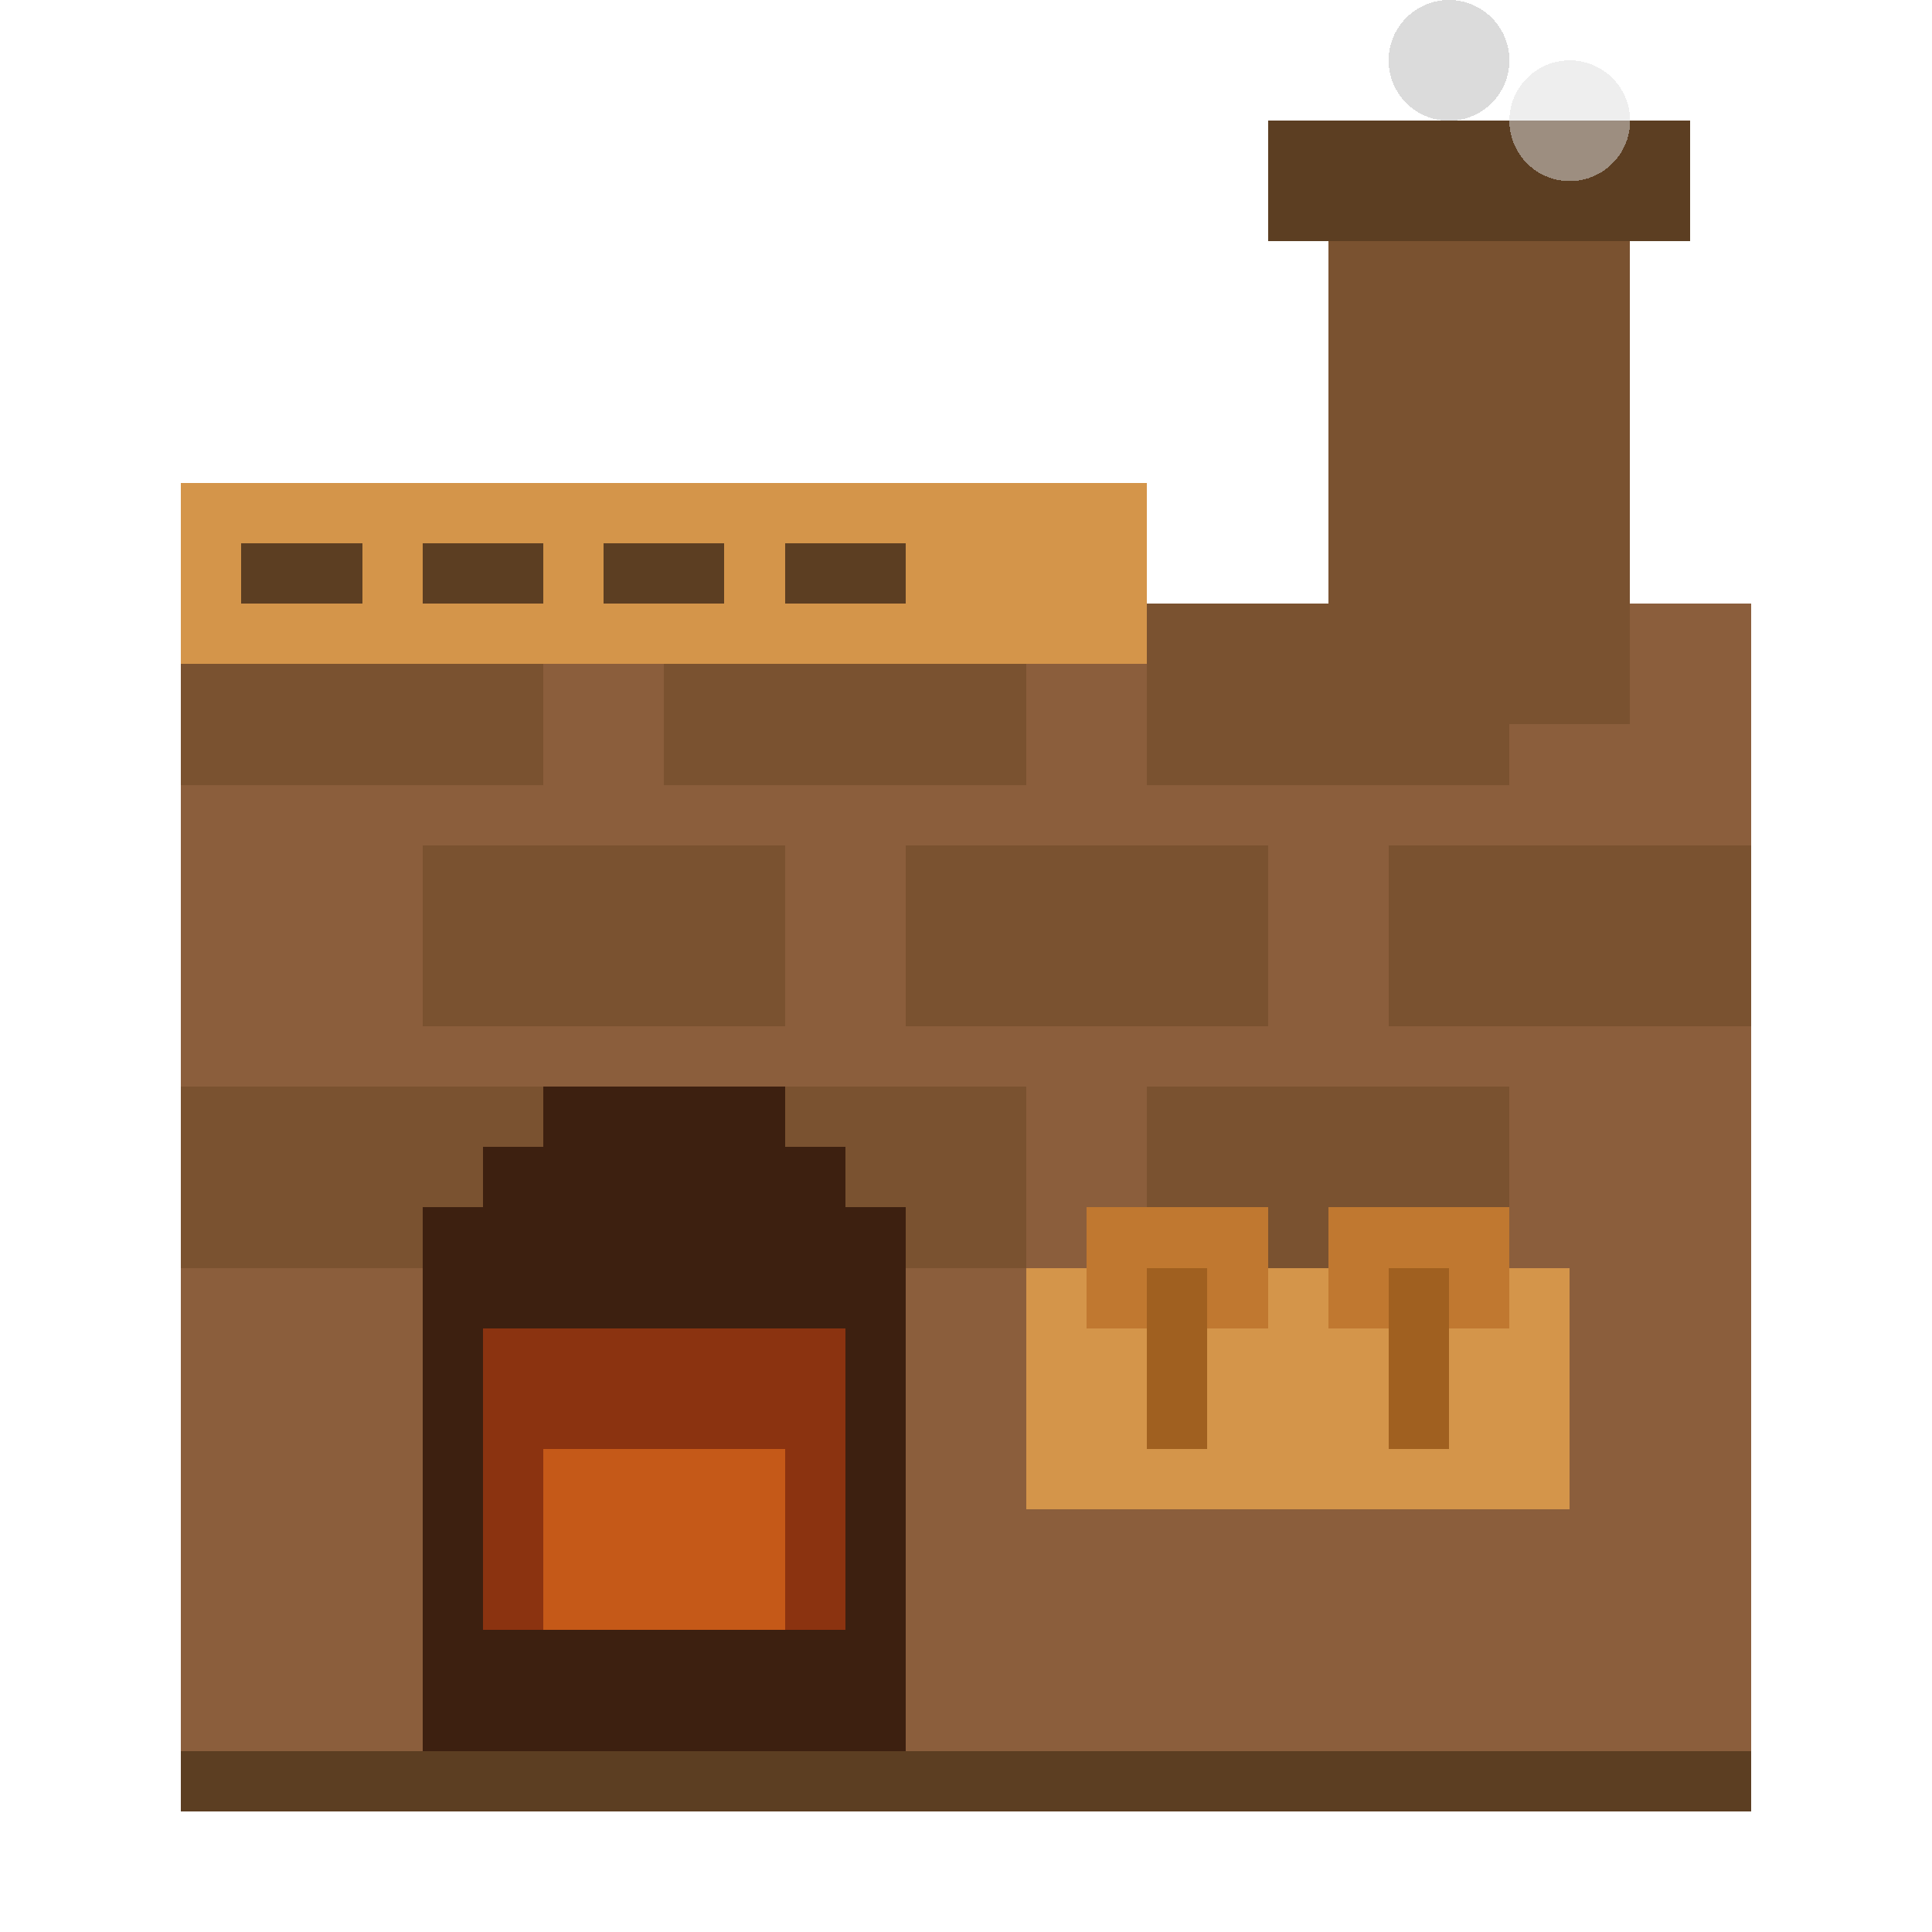
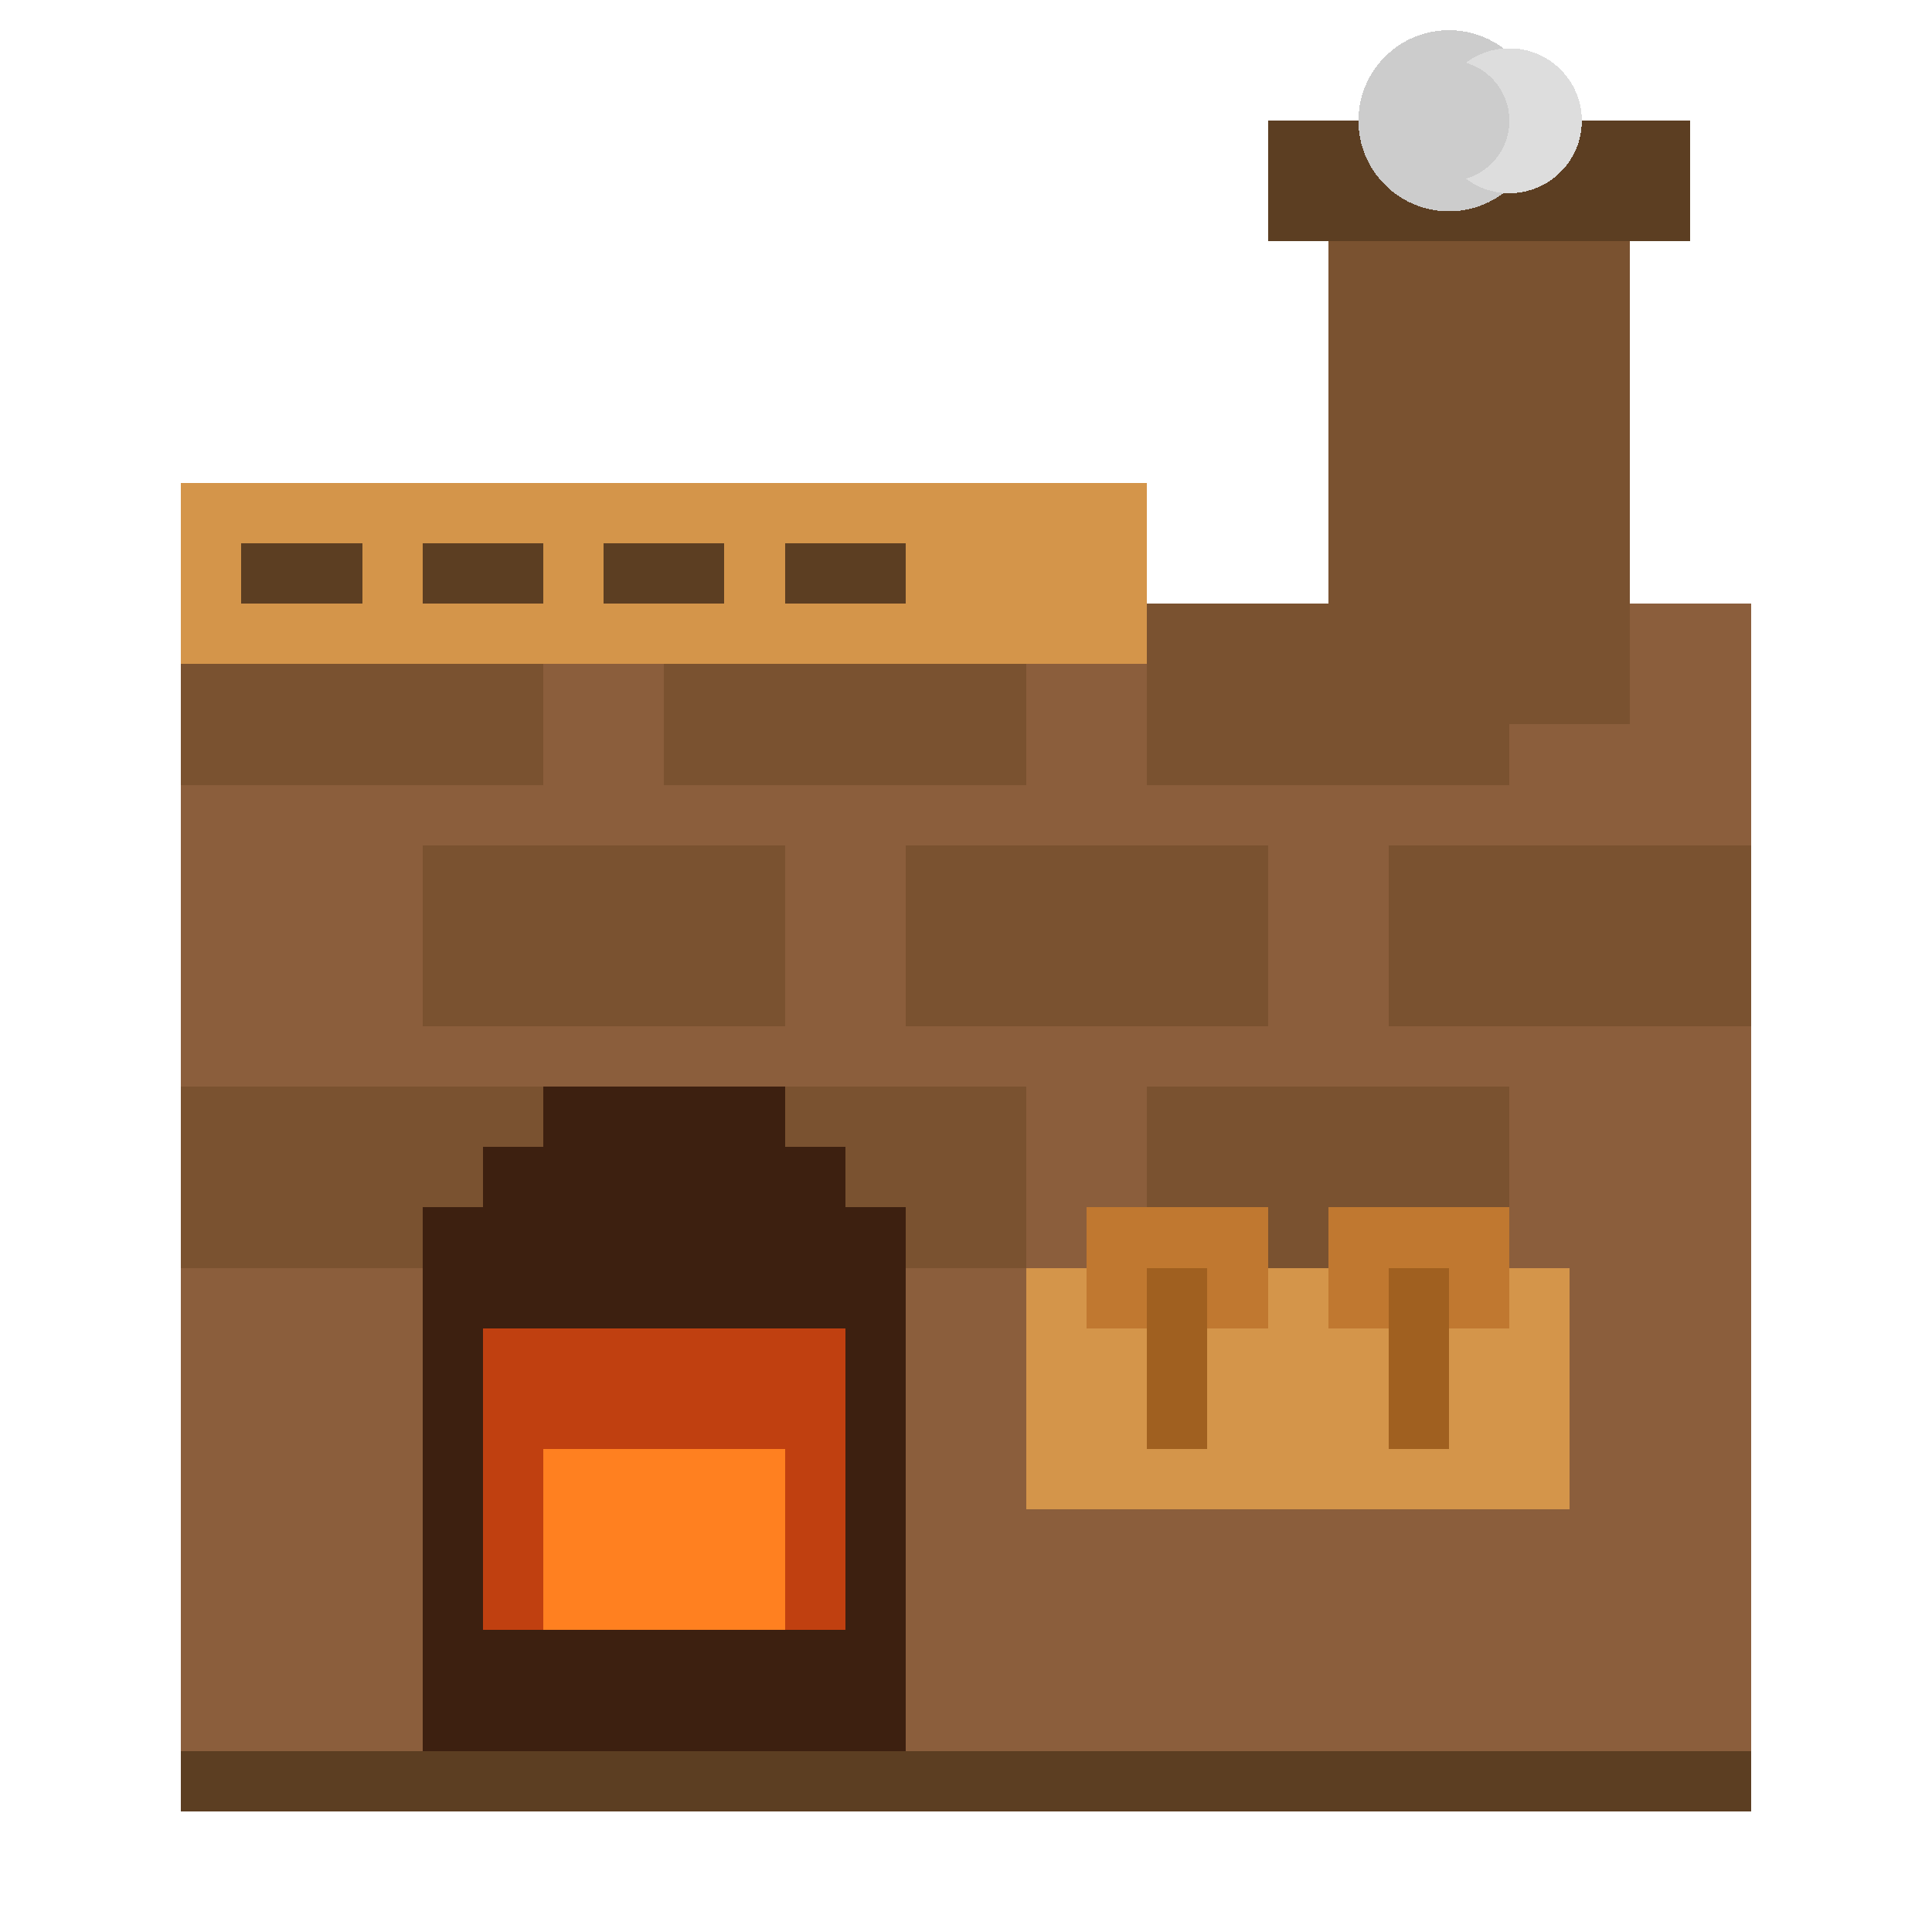
<svg xmlns="http://www.w3.org/2000/svg" viewBox="0 0 32 32" shape-rendering="crispEdges">
  <rect x="3" y="10" width="26" height="19" fill="#8B5E3C" />
  <rect x="3" y="10" width="6" height="3" fill="#7A5230" />
  <rect x="11" y="10" width="6" height="3" fill="#7A5230" />
  <rect x="19" y="10" width="6" height="3" fill="#7A5230" />
  <rect x="7" y="14" width="6" height="3" fill="#7A5230" />
  <rect x="15" y="14" width="6" height="3" fill="#7A5230" />
  <rect x="23" y="14" width="6" height="3" fill="#7A5230" />
  <rect x="3" y="18" width="6" height="3" fill="#7A5230" />
  <rect x="11" y="18" width="6" height="3" fill="#7A5230" />
  <rect x="19" y="18" width="6" height="3" fill="#7A5230" />
  <rect x="22" y="3" width="5" height="9" fill="#7A5230" />
  <rect x="21" y="2" width="7" height="2" fill="#5C3E22" />
-   <circle cx="24" cy="1" r="1" fill="#CCCCCC" opacity="0.7" />
-   <circle cx="26" cy="2" r="1" fill="#DDDDDD" opacity="0.5" />
+   <circle cx="24" cy="2" r="1.5" fill="#CCCCCC">
+     <animate attributeName="cy" from="2" to="-6" dur="2.4s" repeatCount="indefinite" />
+     <animate attributeName="opacity" from="0.75" to="0" dur="2.4s" repeatCount="indefinite" />
+   </circle>
+   <circle cx="25" cy="2" r="1.2" fill="#DDDDDD">
+     <animate attributeName="cy" from="2" to="-6" dur="2.4s" begin="0.8s" repeatCount="indefinite" />
+     <animate attributeName="opacity" from="0.6" to="0" dur="2.4s" begin="0.8s" repeatCount="indefinite" />
+   </circle>
+   <circle cx="24" cy="2" r="1.0" fill="#CCCCCC">
+     <animate attributeName="cy" from="2" to="-6" dur="2.4s" begin="1.6s" repeatCount="indefinite" />
+     <animate attributeName="opacity" from="0.5" to="0" dur="2.4s" begin="1.6s" repeatCount="indefinite" />
+   </circle>
  <rect x="7" y="20" width="8" height="9" fill="#3D2010" />
  <rect x="8" y="19" width="6" height="2" fill="#3D2010" />
  <rect x="9" y="18" width="4" height="2" fill="#3D2010" />
-   <rect x="8" y="22" width="6" height="5" fill="#C04010" opacity="0.6" />
-   <rect x="9" y="24" width="4" height="3" fill="#FF8020" opacity="0.5" />
+   <rect x="8" y="22" width="6" height="5" fill="#C04010">
+     <animate attributeName="opacity" values="0.5;0.75;0.5" dur="1.8s" repeatCount="indefinite" />
+   </rect>
+   <rect x="9" y="24" width="4" height="3" fill="#FF8020">
+     <animate attributeName="opacity" values="0.4;0.65;0.4" dur="1.8s" repeatCount="indefinite" />
+   </rect>
  <rect x="17" y="21" width="9" height="4" fill="#D4954A" />
  <rect x="18" y="20" width="3" height="2" fill="#C07830" />
  <rect x="22" y="20" width="3" height="2" fill="#C07830" />
  <rect x="19" y="21" width="1" height="3" fill="#A06020" />
  <rect x="23" y="21" width="1" height="3" fill="#A06020" />
  <rect x="3" y="8" width="16" height="3" fill="#D4954A" />
  <rect x="4" y="9" width="2" height="1" fill="#5C3E22" />
  <rect x="7" y="9" width="2" height="1" fill="#5C3E22" />
  <rect x="10" y="9" width="2" height="1" fill="#5C3E22" />
  <rect x="13" y="9" width="2" height="1" fill="#5C3E22" />
  <rect x="3" y="29" width="26" height="1" fill="#5C3E22" />
</svg>
